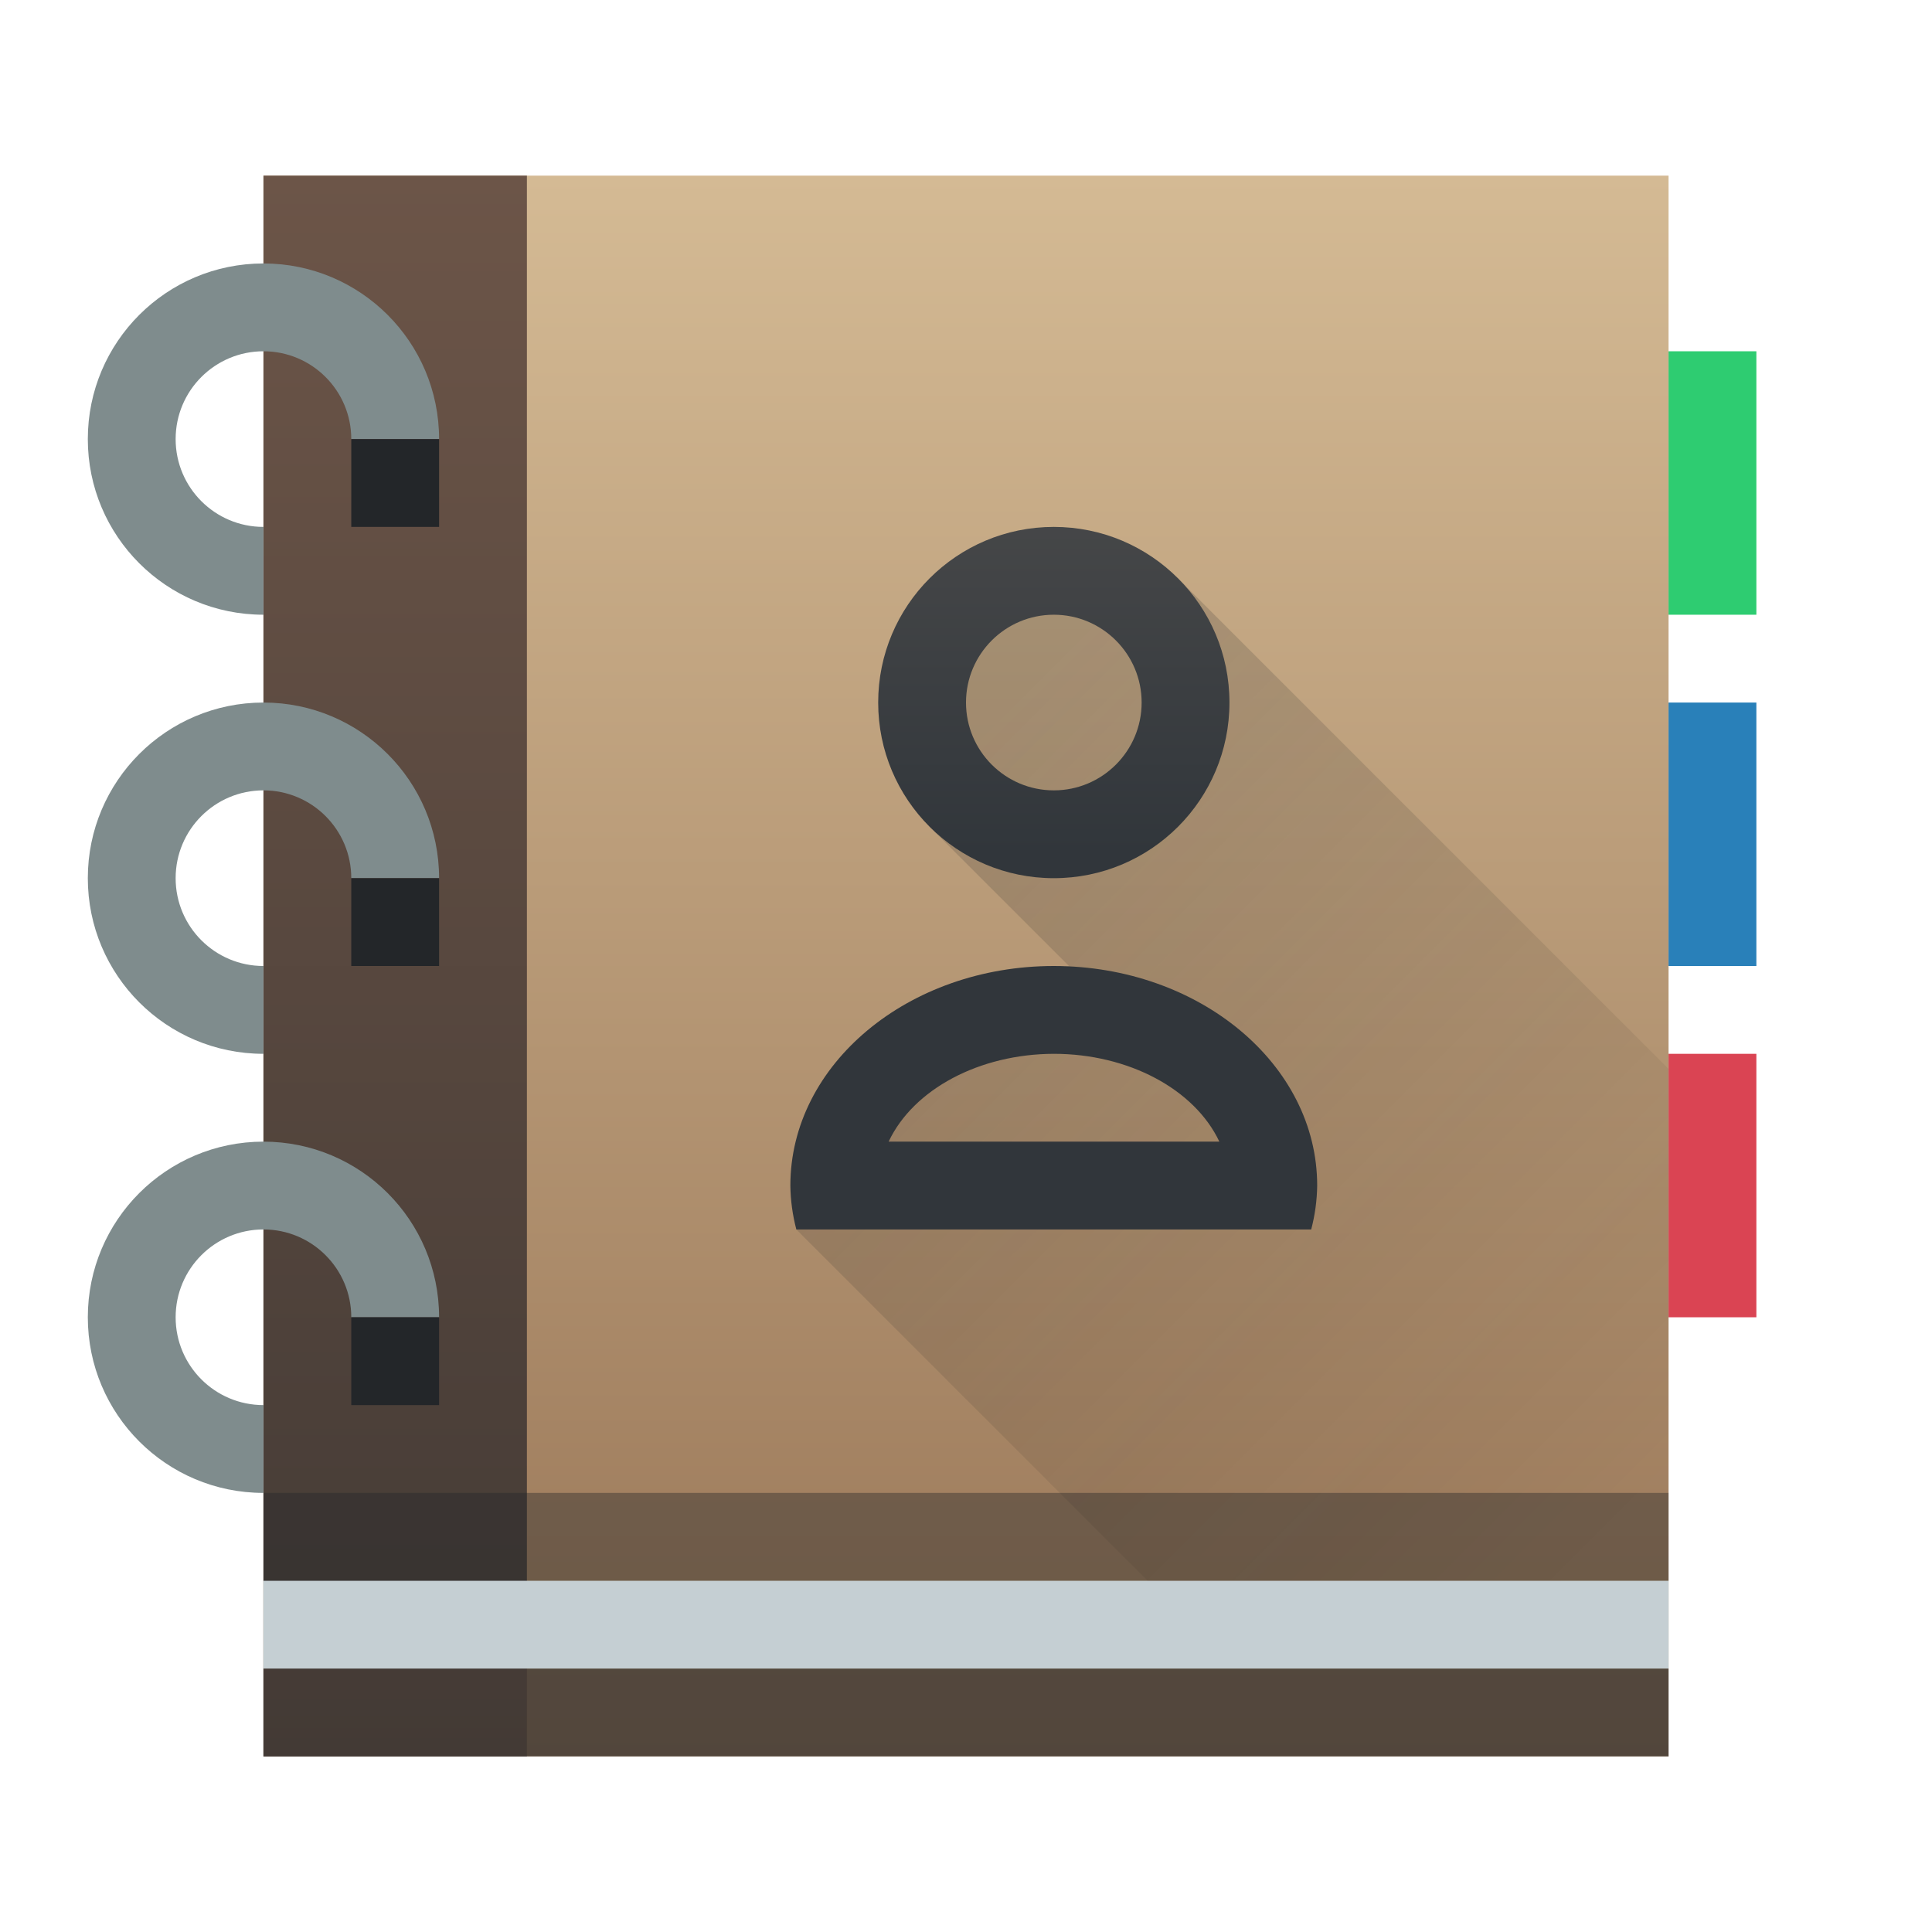
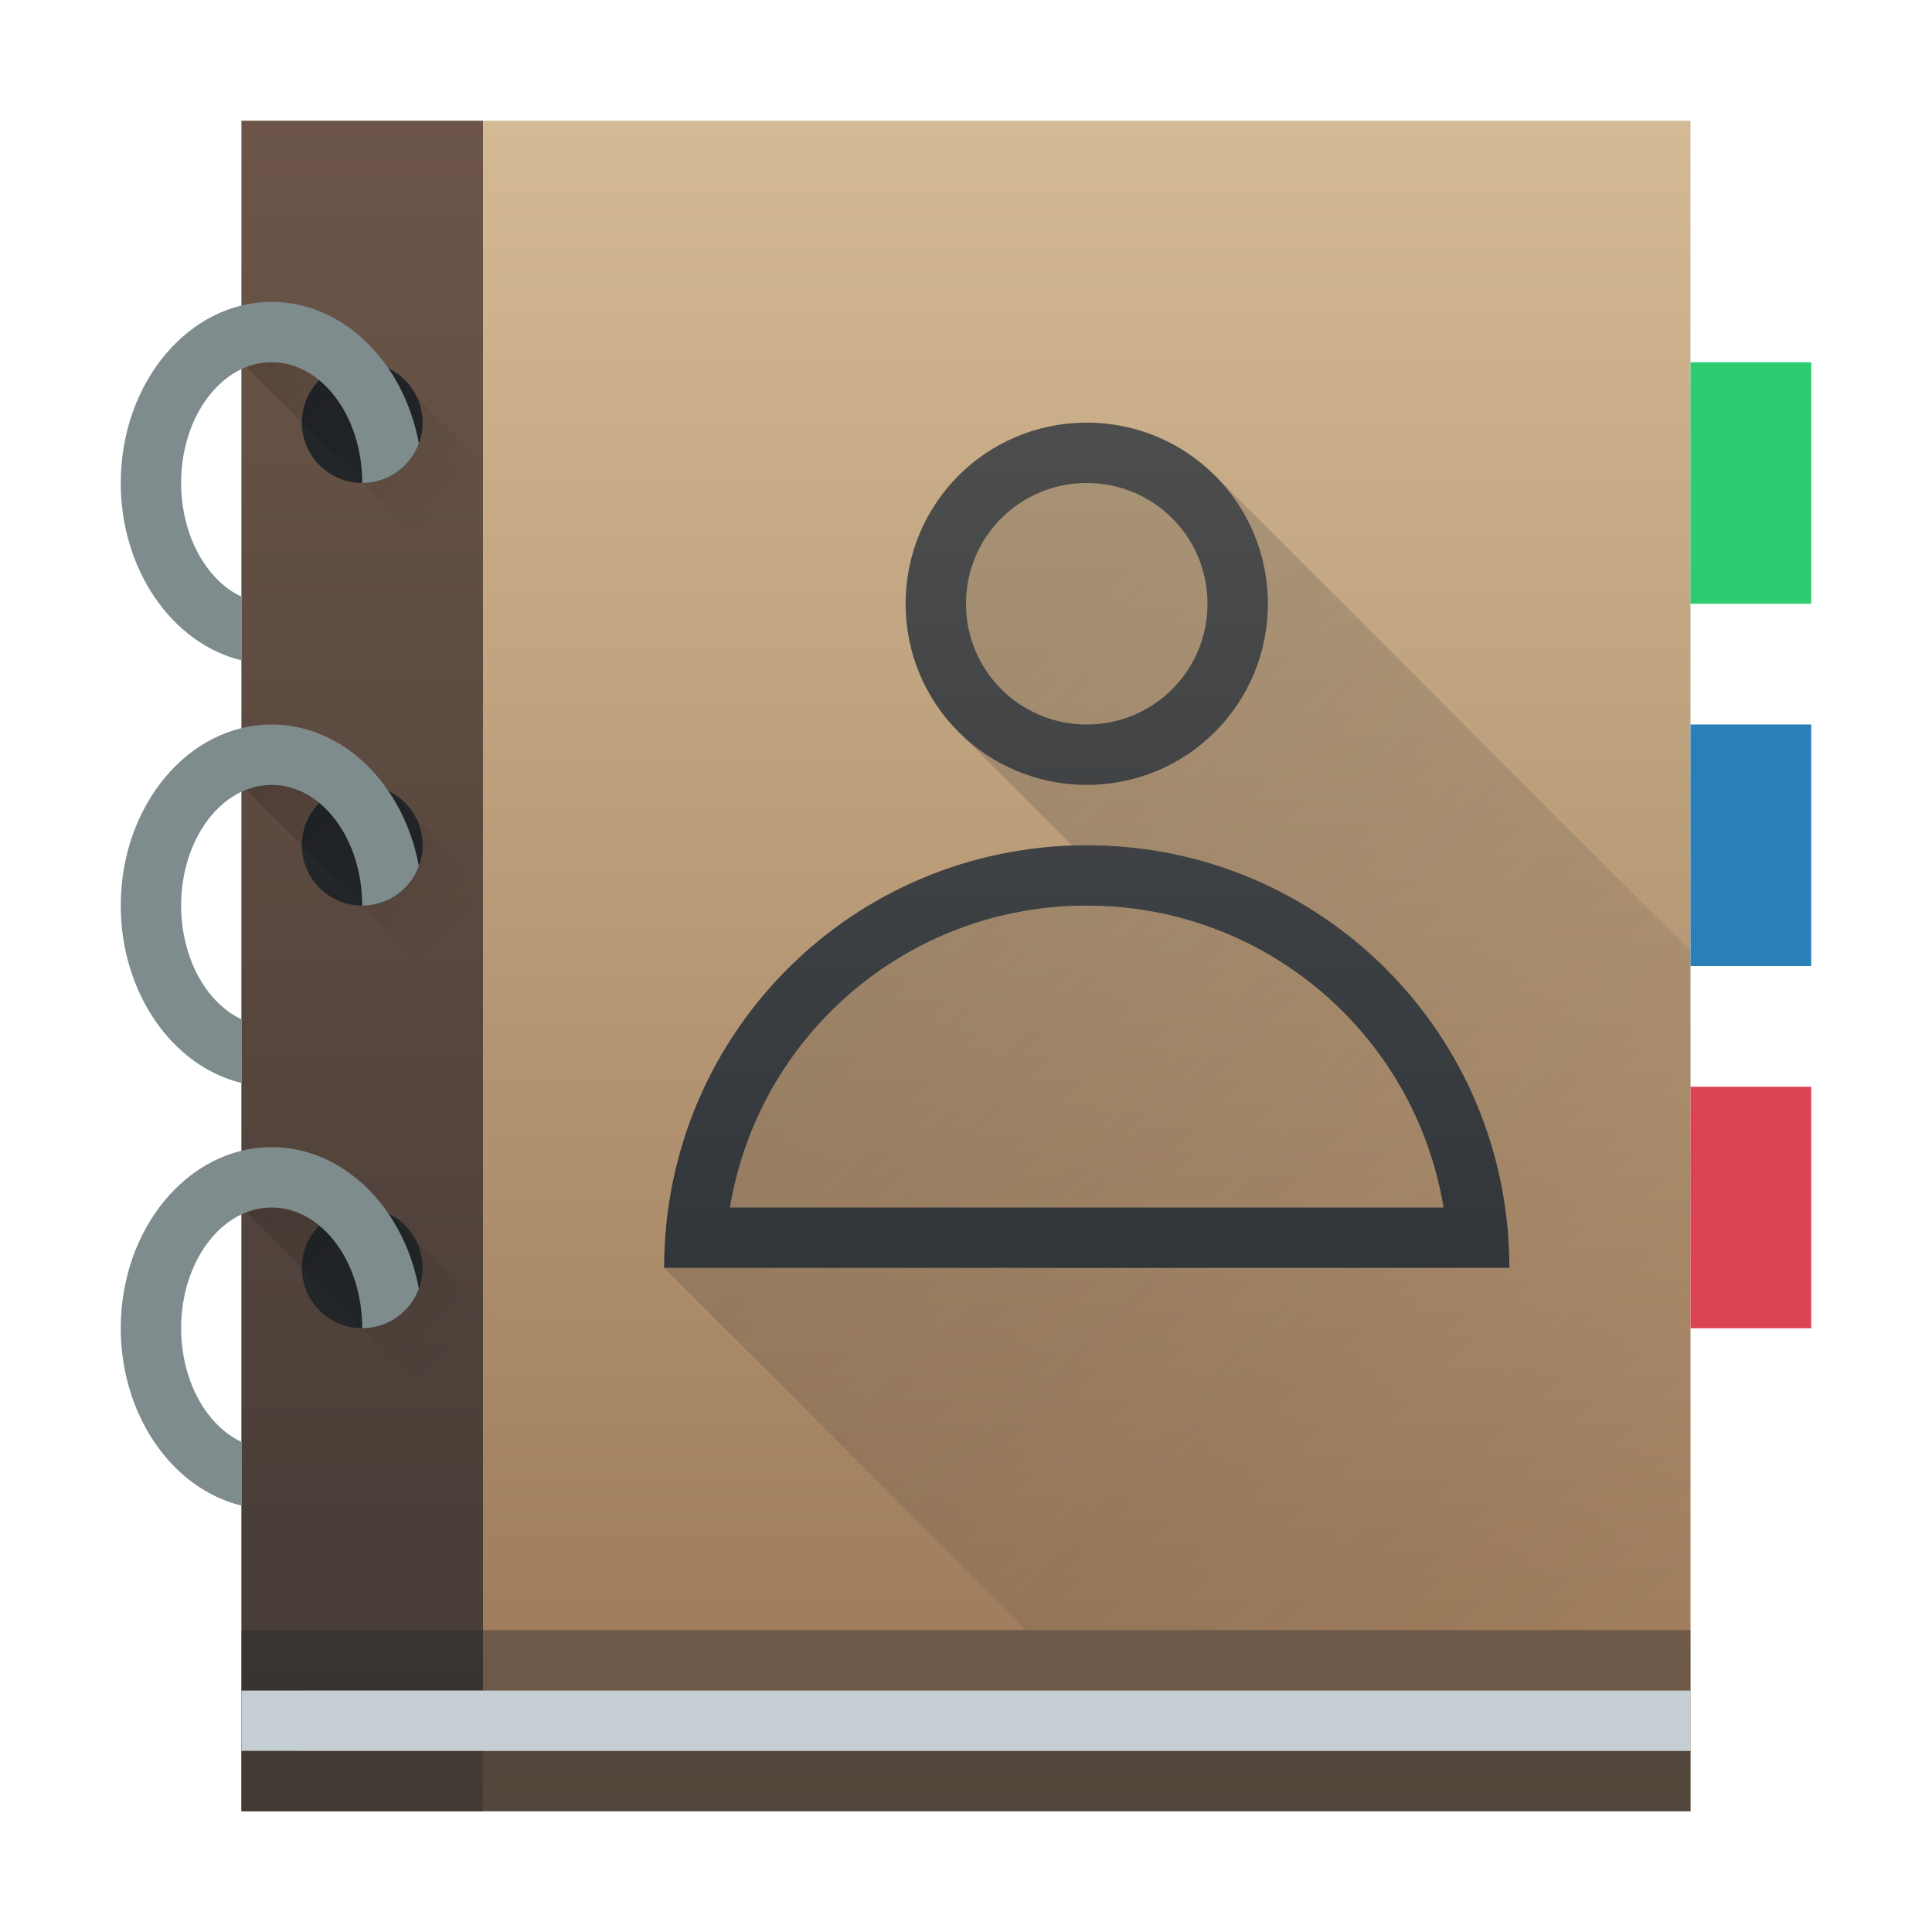
- <svg xmlns="http://www.w3.org/2000/svg" height="22" width="22">
-   <linearGradient id="a" gradientUnits="userSpaceOnUse" x1="6.5" x2="6.5" y1="9.714" y2="4.571">
+ <svg xmlns="http://www.w3.org/2000/svg" xmlns:xlink="http://www.w3.org/1999/xlink" height="32" width="32">
+   <linearGradient id="a" gradientUnits="userSpaceOnUse" x1="15" x2="28" y1="13" y2="26">
+     <stop offset="0" stop-color="#292c2f" />
+     <stop offset="1" stop-opacity="0" />
+   </linearGradient>
+   <linearGradient id="b" gradientUnits="userSpaceOnUse" x1="26" x2="26" y1="21" y2="7">
    <stop offset="0" stop-color="#31363b" />
    <stop offset="1" stop-color="#4d4d4d" />
  </linearGradient>
-   <linearGradient id="b" gradientUnits="userSpaceOnUse" x1="10.357" x2="18.714" y1="9.071" y2="17.429">
-     <stop offset="0" stop-color="#292c2f" />
+   <linearGradient id="c" gradientTransform="translate(0 -1)" gradientUnits="userSpaceOnUse" x1="4" x2="8" xlink:href="#i" y1="19" y2="23" />
+   <linearGradient id="d" gradientTransform="translate(0 -8)" gradientUnits="userSpaceOnUse" x1="4" x2="8" xlink:href="#i" y1="19" y2="23" />
+   <linearGradient id="e">
+     <stop offset="0" />
    <stop offset="1" stop-opacity="0" />
  </linearGradient>
-   <linearGradient id="c" gradientTransform="matrix(.6666666 0 0 .6428571 .333334 .714286)" gradientUnits="userSpaceOnUse" x1="28" x2="28" y1="30" y2="2">
+   <linearGradient id="f" gradientUnits="userSpaceOnUse" x1="3.999" x2="8" xlink:href="#e" y1="4" y2="8" />
+   <linearGradient id="g" gradientUnits="userSpaceOnUse" x1="28" x2="28" y1="30" y2="2">
    <stop offset="0" stop-color="#997657" />
    <stop offset="1" stop-color="#d4ba94" />
  </linearGradient>
-   <linearGradient id="d" gradientTransform="matrix(.5000025 0 0 10.28571 -19.3455 -127.6508)" gradientUnits="userSpaceOnUse" x1="44.691" x2="44.691" y1="14.355" y2="12.605">
+   <linearGradient id="h" gradientTransform="matrix(.66667 0 0 16 -25.794 -199.679)" gradientUnits="userSpaceOnUse" x1="44.691" x2="44.691" y1="14.355" y2="12.605">
    <stop offset="0" stop-color="#433a35" />
    <stop offset="1" stop-color="#6c5548" />
  </linearGradient>
-   <path d="m3 2h16v18h-16z" fill="url(#c)" stroke-width=".655" />
-   <path d="m3 19h16v1h-16z" fill="#232629" opacity=".6" stroke-width=".816" />
-   <path d="m3 2v18h3v-18z" fill="url(#d)" stroke-width=".694" />
-   <path d="m3 18h16v1h-16z" fill="#c5cfd3" stroke-width=".816" />
-   <path d="m3 17h16v1h-16z" fill="#232629" opacity=".4" stroke-width=".816" />
-   <path d="m19 4h1v3h-1z" fill="#2ecc71" stroke-width=".612" />
-   <path d="m19 8h1v3h-1z" fill="#2980b9" stroke-width=".612" />
-   <path d="m19 12h1v3h-1z" fill="#da4453" stroke-width=".612" />
-   <path d="m13.414 6.586-2.414.414-.414 2.414 1.586 1.586-2.172 1-.932 2 4 4h5.932v-5.828z" fill="url(#b)" opacity=".2" stroke-width=".643" />
-   <path d="m3 3a2 2 0 0 0 -2 2 2 2 0 0 0 2 2v-1a1 1 0 0 1 -1-1 1 1 0 0 1 1-1 1 1 0 0 1 1 1h1a2 2 0 0 0 -2-2zm0 5a2 2 0 0 0 -2 2 2 2 0 0 0 2 2v-1a1 1 0 0 1 -1-1 1 1 0 0 1 1-1 1 1 0 0 1 1 1h1a2 2 0 0 0 -2-2zm0 5a2 2 0 0 0 -2 2 2 2 0 0 0 2 2v-1a1 1 0 0 1 -1-1 1 1 0 0 1 1-1 1 1 0 0 1 1 1h1a2 2 0 0 0 -2-2z" fill="#7f8c8d" stroke-width="2" />
-   <path d="m4 5v1h1v-1zm0 5v1h1v-1zm0 5v1h1v-1z" fill="#232629" stroke-width="2" />
-   <path d="m12 6c-1.105 0-2 .895-2 2s.895 2 2 2 2-.895 2-2-.895-2-2-2zm0 1c.552 0 1 .448 1 1s-.448 1-1 1-1-.448-1-1 .448-1 1-1zm0 4c-1.657 0-3 1.119-3 2.5.002.168.025.336.068.5h5.863c.043-.164.066-.332.068-.5 0-1.381-1.343-2.5-3-2.5zm0 1c.847 0 1.602.401 1.885 1h-3.766c.282-.598 1.035-.998 1.881-1z" fill="url(#a)" />
+   <linearGradient id="i" gradientTransform="matrix(.7071068 -.7071068 .7071068 .7071068 -664.0062 -60.06087)" gradientUnits="userSpaceOnUse" x1="432.711" x2="432.711" xlink:href="#e" y1="531.791" y2="544.519" />
+   <path d="m4 2h24v28h-24z" fill="url(#g)" />
+   <path d="m4 29h24v1h-24z" fill="#232629" opacity=".6" />
+   <path d="m4 2v28h4v-1h-3v-1h3v-26h-3z" fill="url(#h)" />
+   <path d="m4 28h24v1h-24z" fill="#c5cfd3" />
+   <path d="m4 27h24v1h-24z" fill="#232629" opacity=".4" />
+   <path d="m28 6h2v4h-2z" fill="#2ecc71" />
+   <path d="m28 12h2v4h-2z" fill="#2980b9" />
+   <path d="m28 18h2v4h-2z" fill="#da4453" />
+   <circle cx="6" cy="21" fill="#232629" r="1" />
+   <circle cx="6" cy="14" fill="#232629" r="1" />
+   <path d="m6.333 20h-2.333l4 4 1.333-1z" fill="url(#c)" opacity=".2" />
+   <path d="m4.5 19a2.5 3 0 0 0 -2.5 3 2.5 3 0 0 0 2 2.938v-1.055a1.5 2 0 0 1 -1-1.883 1.5 2 0 0 1 1.5-2 1.5 2 0 0 1 1.5 2 1 1 0 0 0 .938-.654 2.5 3 0 0 0 -2.438-2.346z" fill="#7f8c8d" />
+   <path d="m6.333 13h-2.333l4 4 1.332-1z" fill="url(#d)" opacity=".2" />
+   <path d="m4.5 12a2.5 3 0 0 0 -2.5 3 2.5 3 0 0 0 2 2.938v-1.055a1.5 2 0 0 1 -1-1.883 1.5 2 0 0 1 1.5-2 1.5 2 0 0 1 1.5 2 1 1 0 0 0 .938-.654 2.5 3 0 0 0 -2.438-2.346z" fill="#7f8c8d" />
+   <circle cx="6" cy="7" fill="#232629" r="1" />
+   <path d="m6.333 6h-2.333l4 4 1.332-1z" fill="url(#f)" opacity=".2" />
+   <path d="m4.5 5a2.5 3 0 0 0 -2.5 3 2.5 3 0 0 0 2 2.938v-1.055a1.5 2 0 0 1 -1-1.883 1.5 2 0 0 1 1.5-2 1.5 2 0 0 1 1.5 2 1 1 0 0 0 .938-.654 2.5 3 0 0 0 -2.438-2.346z" fill="#7f8c8d" />
+   <path d="m11 21 6 6h11v-11.247l-7.877-7.877-2.123-.877-3 3 .877 2.123 2.123 2.123-3 .754-3 3z" fill="url(#a)" opacity=".2" />
+   <path d="m18 7c-1.662 0-3 1.338-3 3 0 1.662 1.338 3 3 3s3-1.338 3-3c0-1.662-1.338-3-3-3zm0 1c1.108 0 2 .892 2 2s-.892 2-2 2-2-.892-2-2 .892-2 2-2zm0 6c-3.878 0-7 3.122-7 7h7 7c0-3.878-3.122-7-7-7zm-.049 1a5.98 5.98 0 0 1 .049 0 5.98 5.98 0 0 1 5.91 5h-5.91-5.91a5.98 5.98 0 0 1 5.861-5z" fill="url(#b)" />
</svg>
